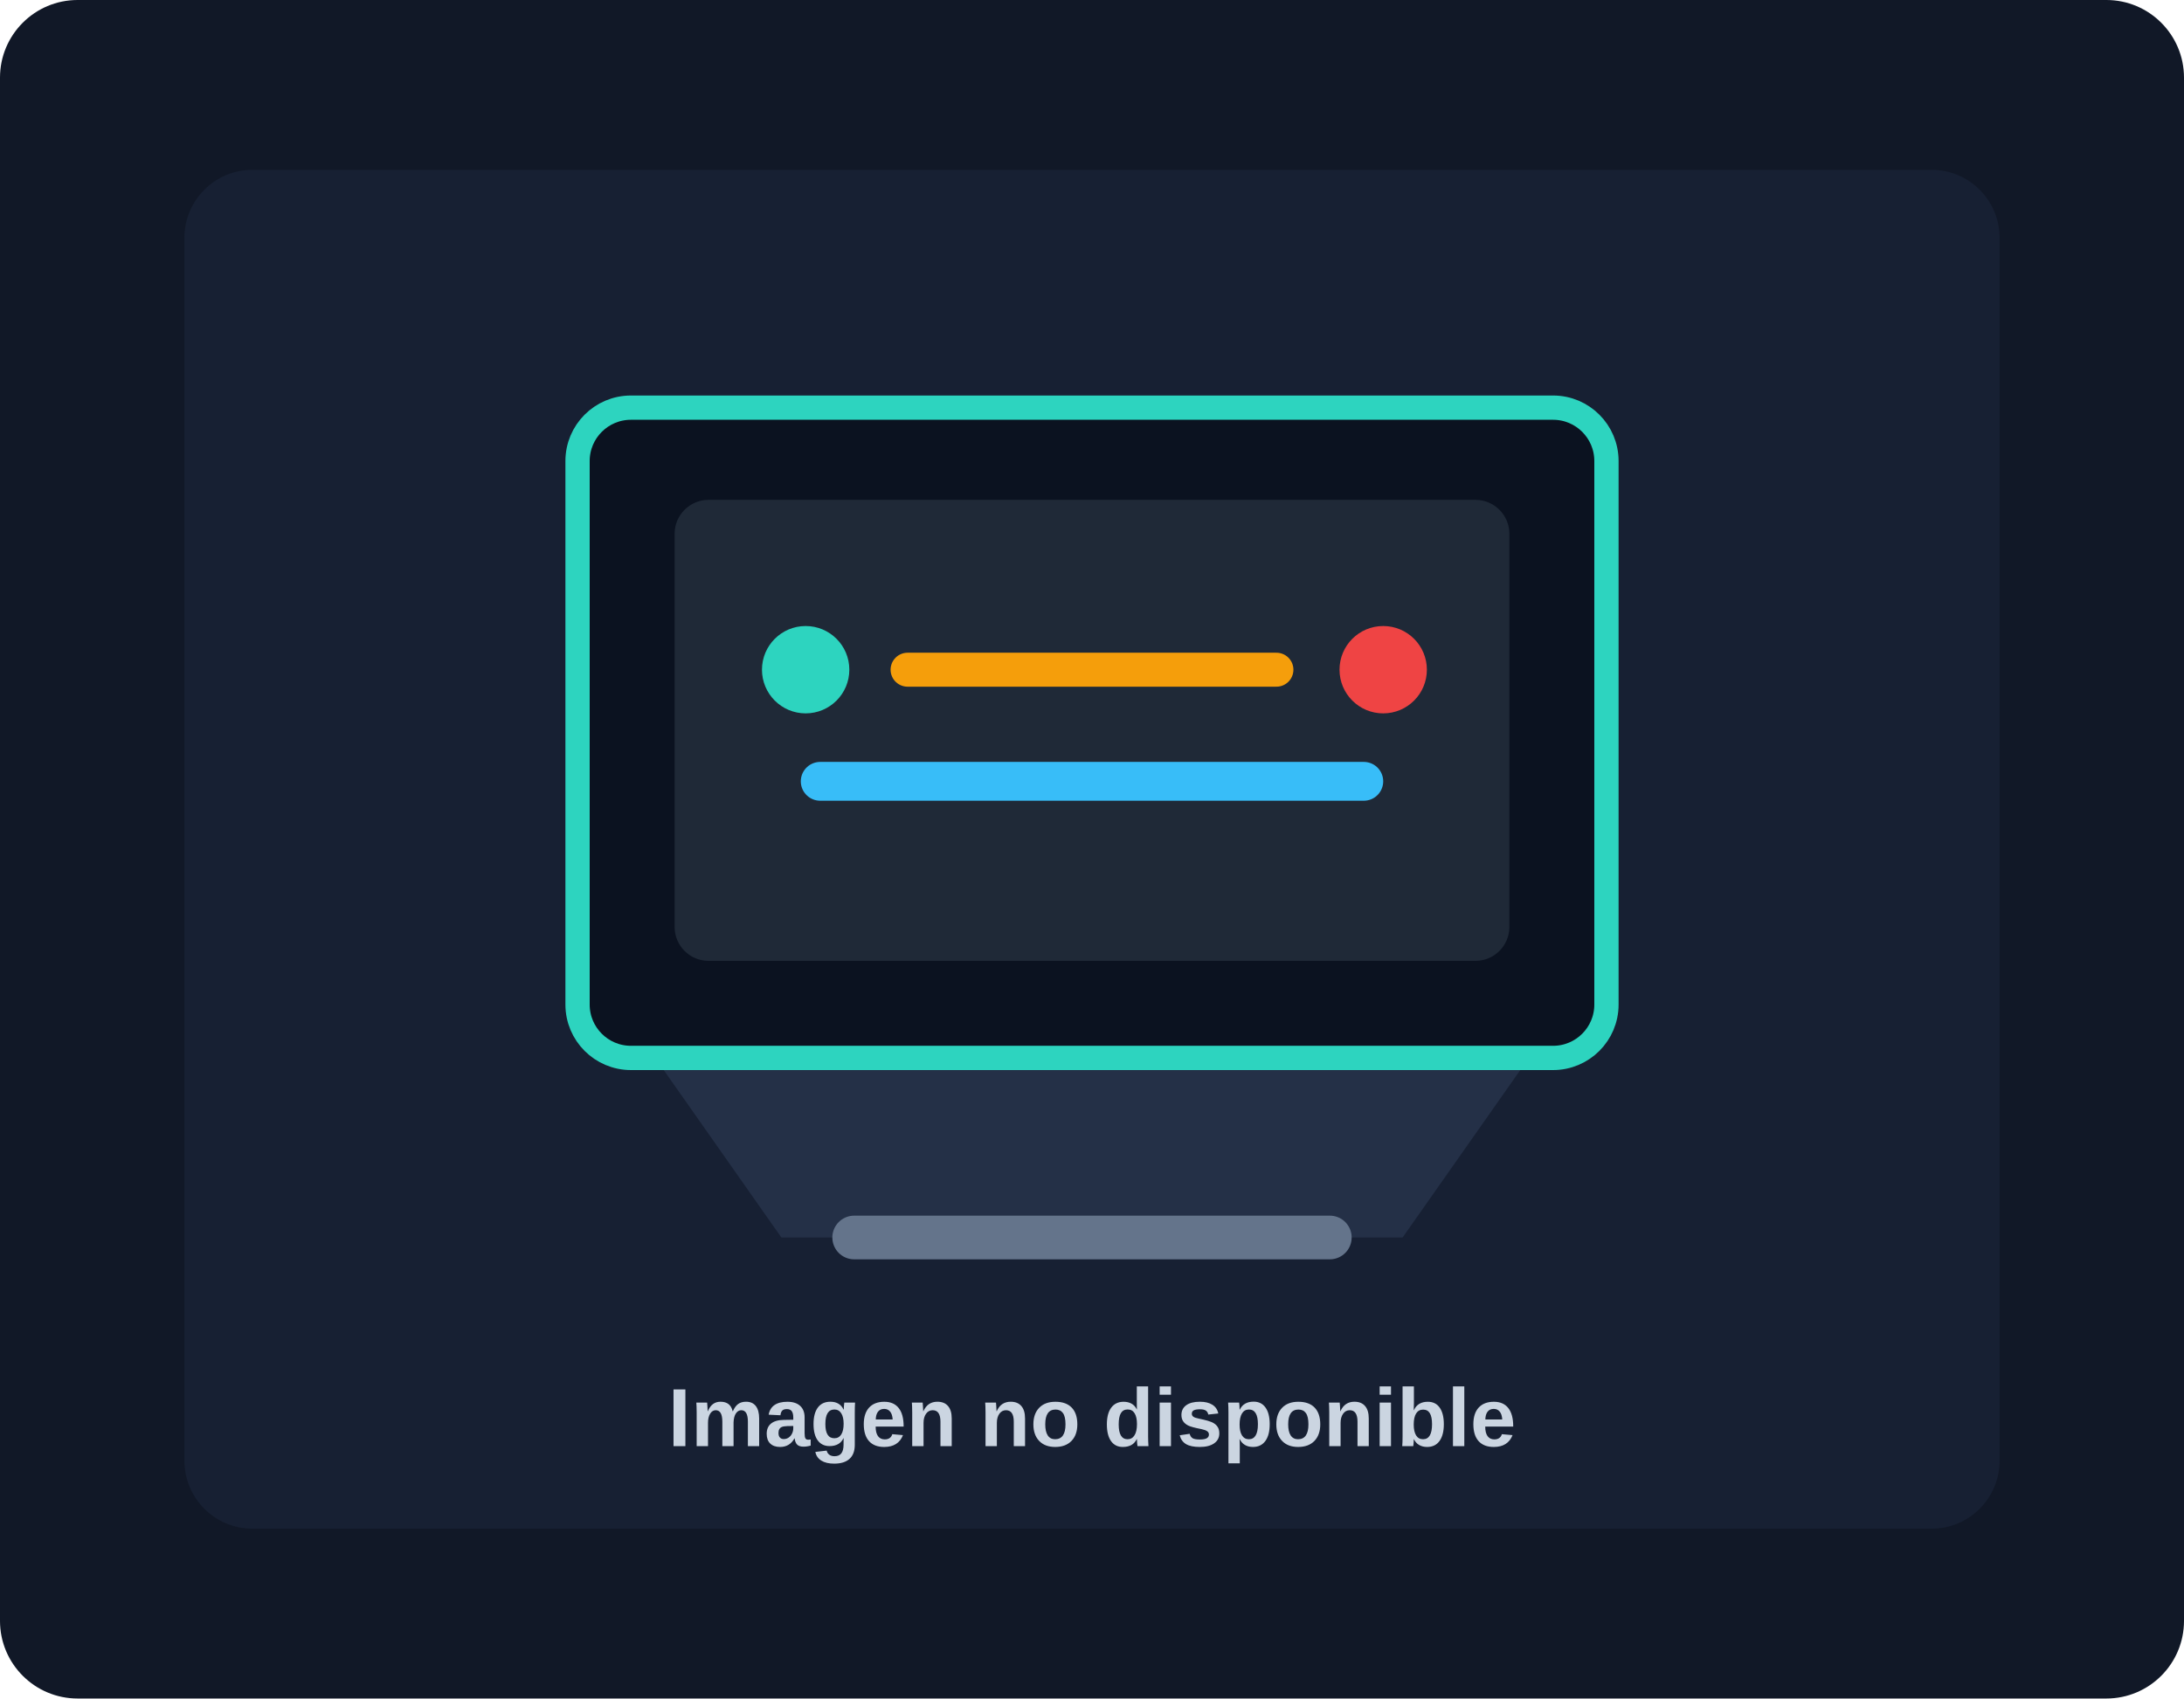
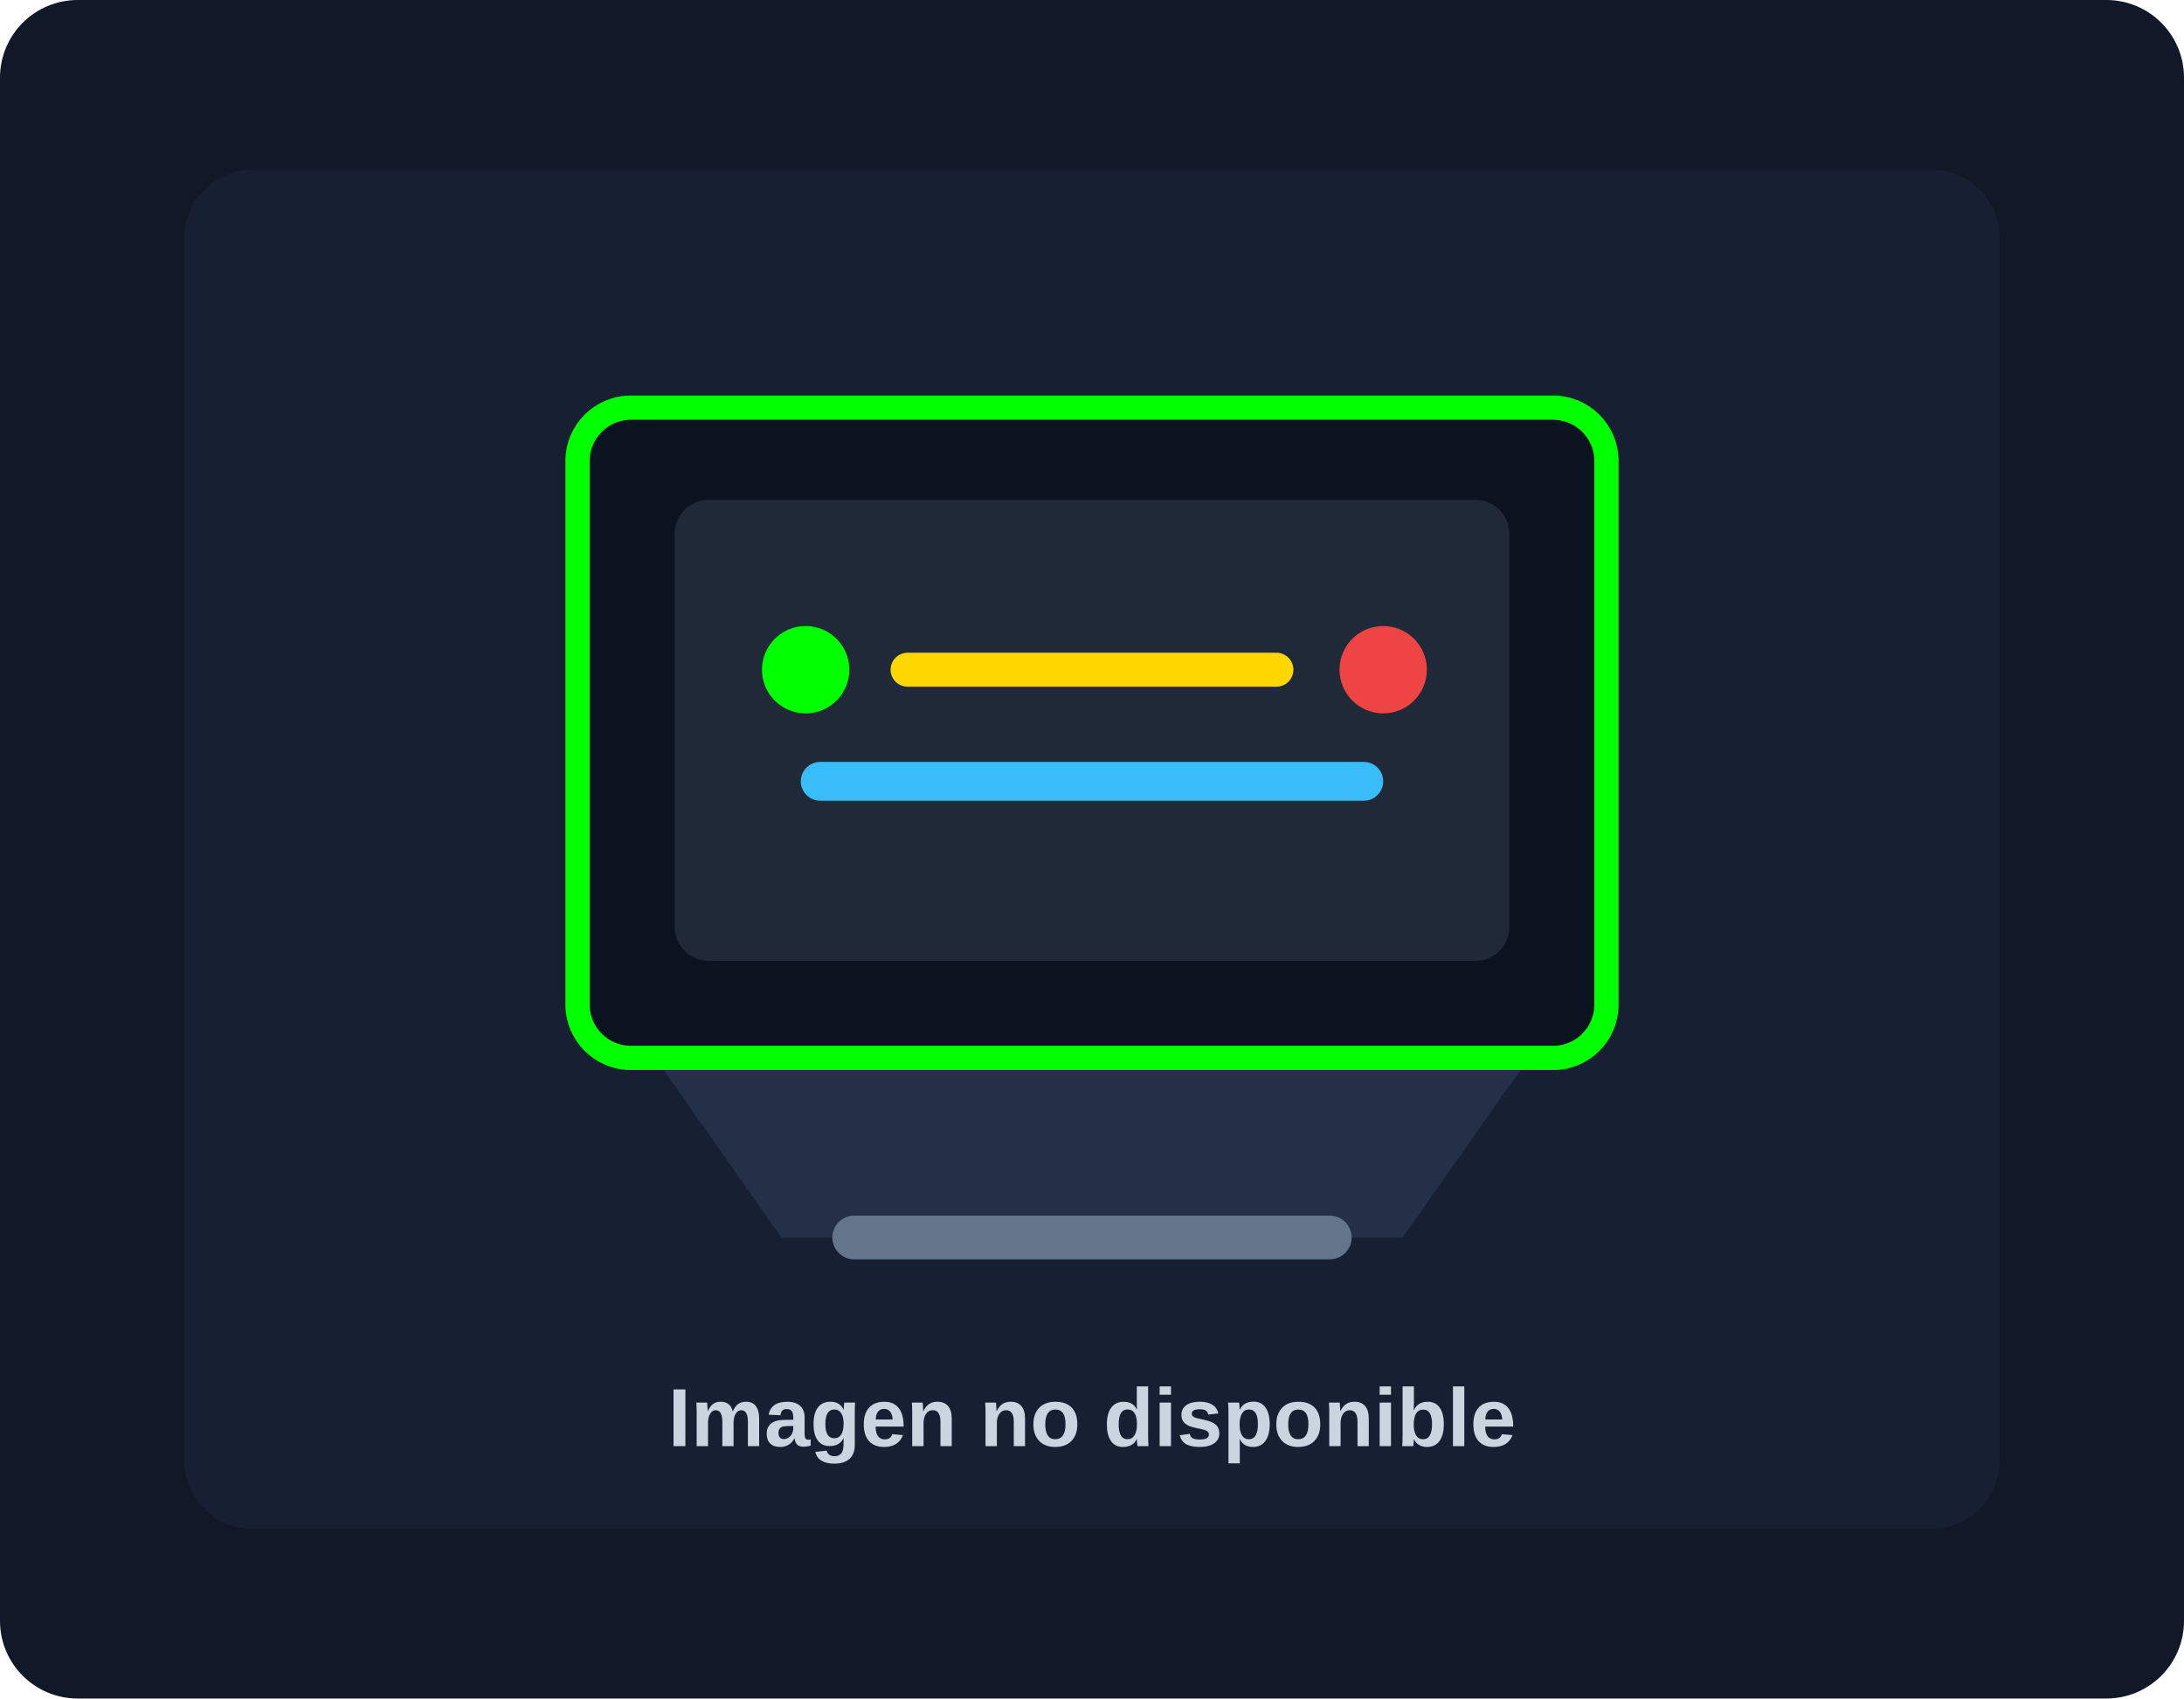
<svg xmlns="http://www.w3.org/2000/svg" width="900" height="700" viewBox="0 0 900 700" fill="none">
  <rect width="900" height="700" rx="32" fill="#111827" />
  <rect x="76" y="70" width="748" height="560" rx="28" fill="#172033" />
  <path d="M270 436h360l-52 74H322l-52-74Z" fill="#243047" />
-   <rect x="238" y="168" width="424" height="268" rx="22" fill="#0b1220" stroke="#2dd4bf" stroke-width="10" />
+   <rect x="238" y="168" width="424" height="268" rx="22" fill="#0b1220" stroke="#00ff00" stroke-width="10" />
  <rect x="278" y="206" width="344" height="190" rx="14" fill="#1f2937" />
  <path d="M338 322h224" stroke="#38bdf8" stroke-width="16" stroke-linecap="round" />
-   <path d="M374 276h152" stroke="#f59e0b" stroke-width="14" stroke-linecap="round" />
-   <circle cx="332" cy="276" r="18" fill="#2dd4bf" />
+   <path d="M374 276h152" stroke="#ffd700" stroke-width="14" stroke-linecap="round" />
+   <circle cx="332" cy="276" r="18" fill="#00ff00" />
  <circle cx="570" cy="276" r="18" fill="#ef4444" />
  <path d="M352 510h196" stroke="#64748b" stroke-width="18" stroke-linecap="round" />
  <text x="450" y="596" text-anchor="middle" fill="#cbd5e1" font-family="Arial, sans-serif" font-size="34" font-weight="700">Imagen no disponible</text>
</svg>
